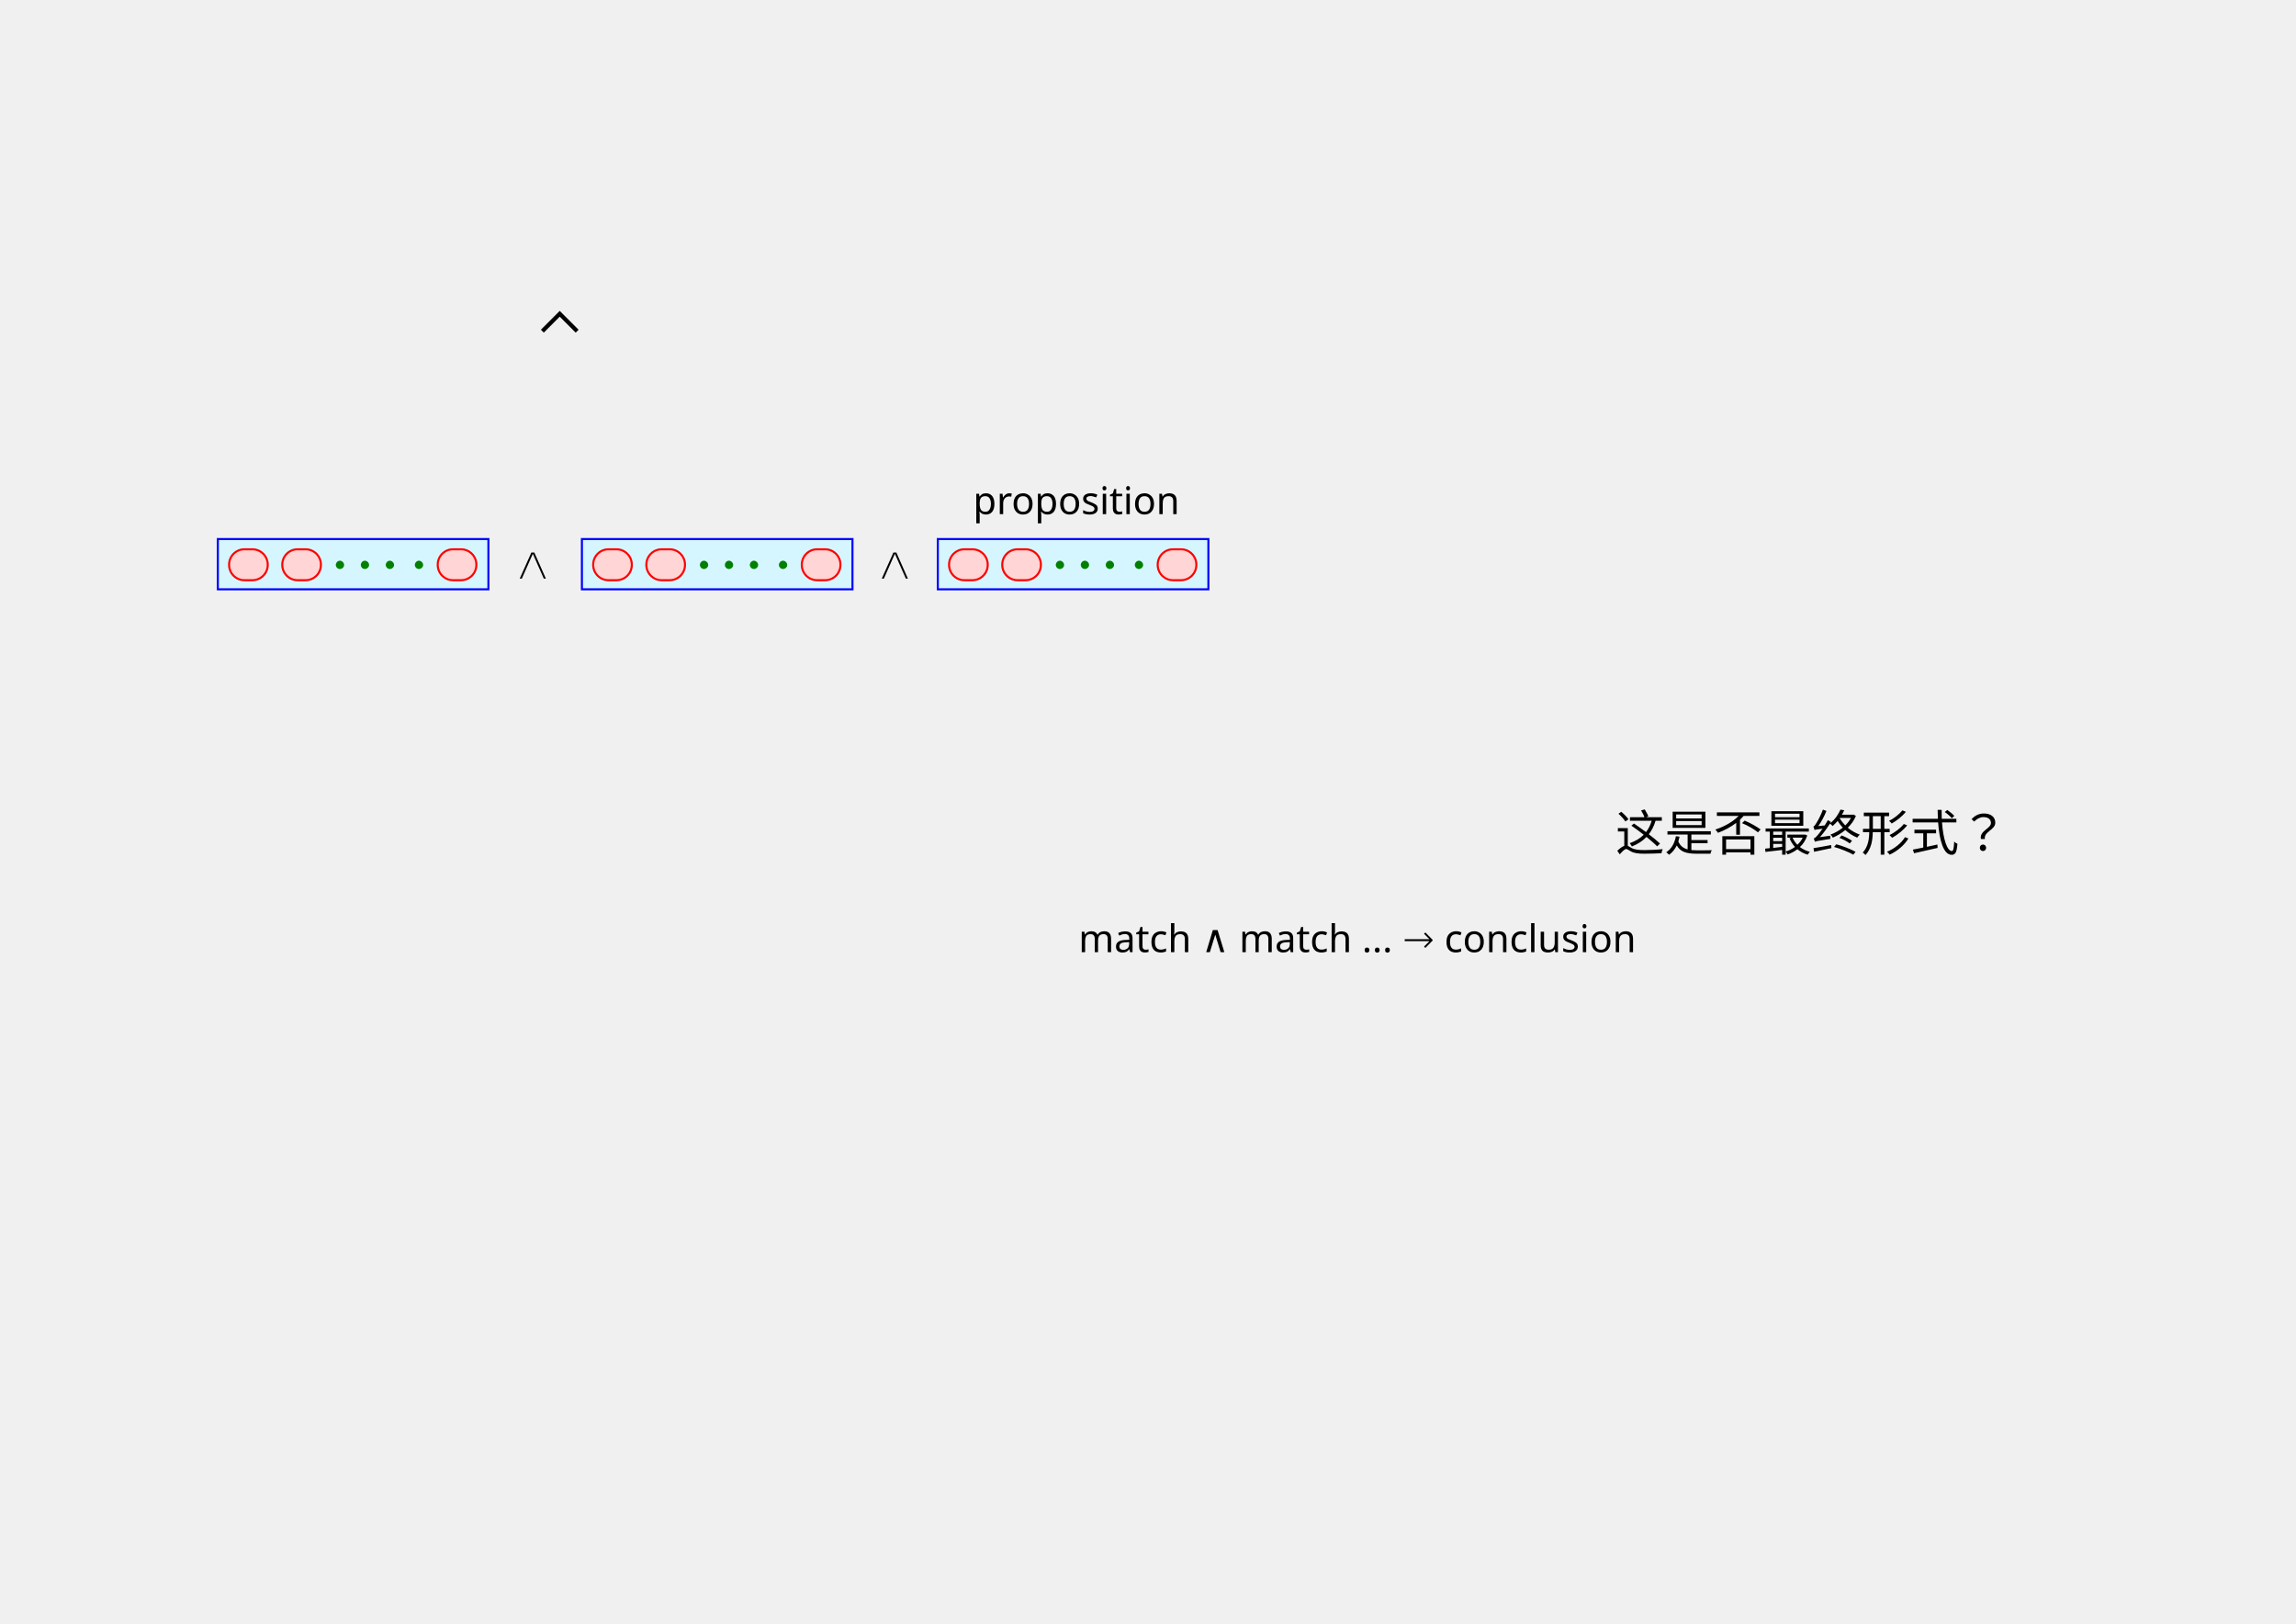
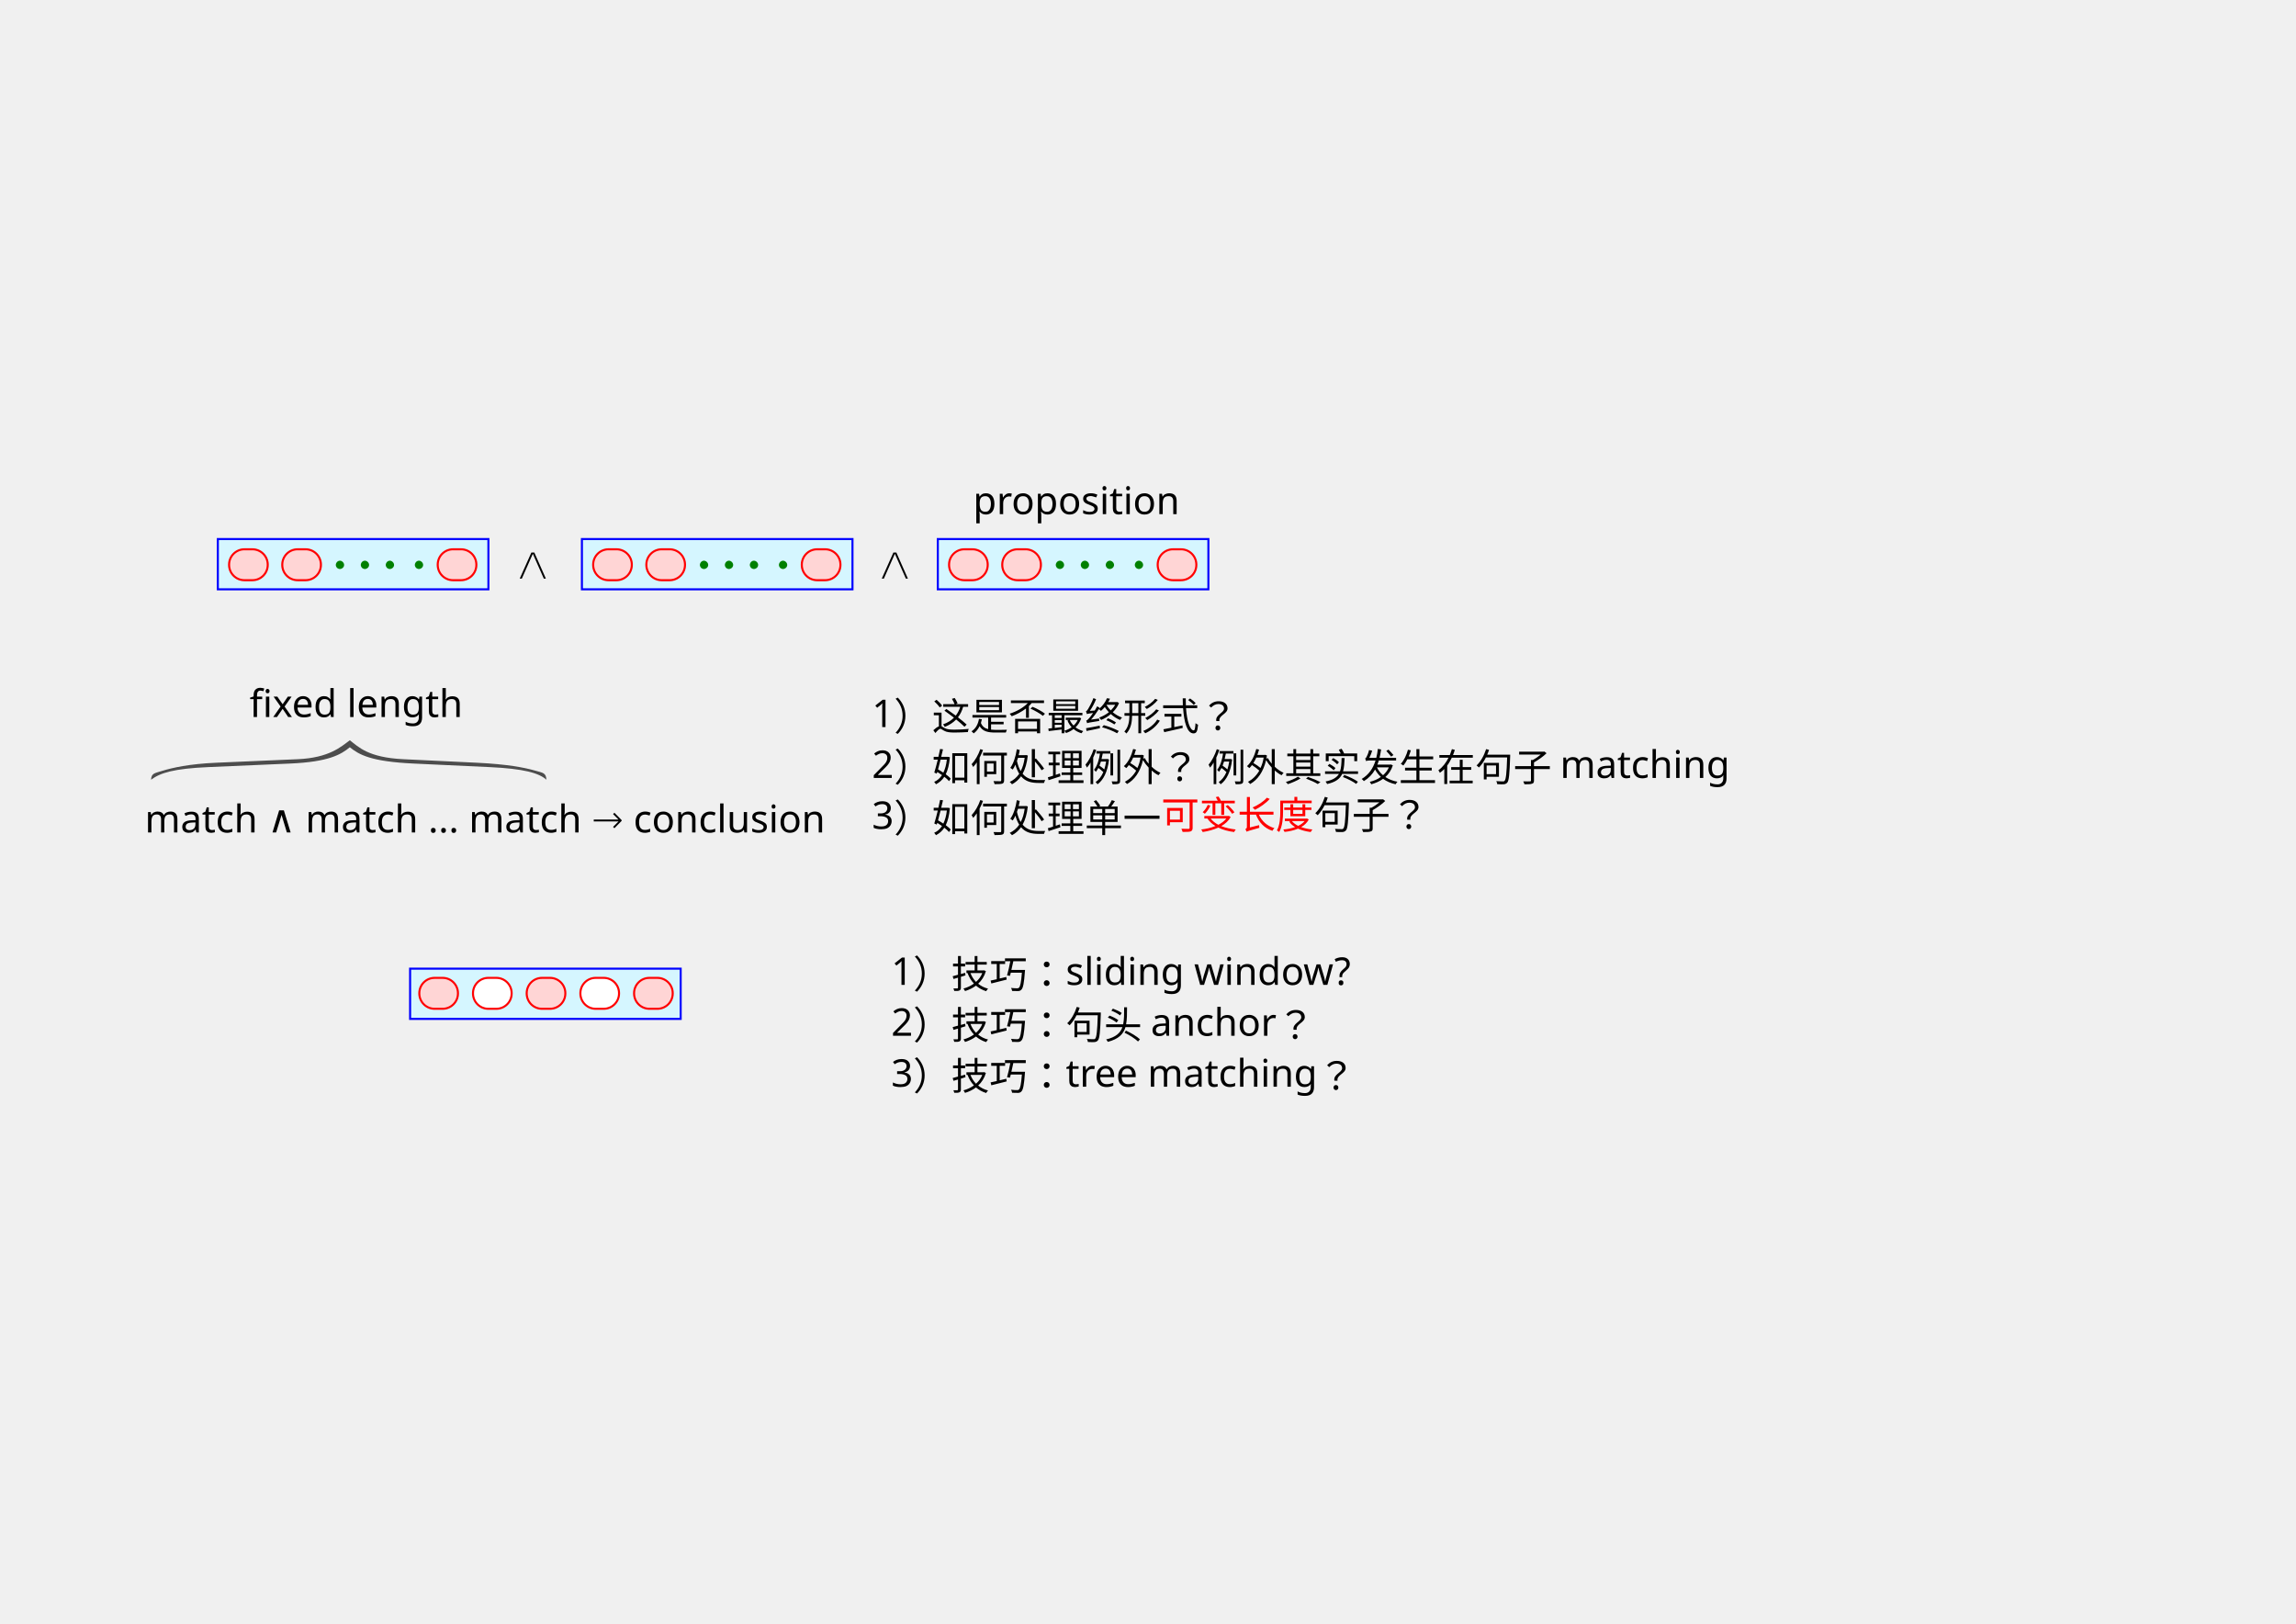
- <svg xmlns="http://www.w3.org/2000/svg" width="297mm" height="210mm" viewBox="0 0 297 210" version="1.1" id="svg1">
+ <svg xmlns="http://www.w3.org/2000/svg" width="297mm" height="210mm" viewBox="0 0 297 210" version="1.1" id="svg1" xml:space="preserve">
  <defs id="defs1">
    <clipPath id="clipPath5942-3-9-4-3-1">
      <path d="M 0,0 H 11 V 9.562 H 0 Z m 0,0" id="path8318-6-1-4-8-7" />
    </clipPath>
    <clipPath id="clipPath5942-3-9-0-3-5-5">
      <path d="M 0,0 H 11 V 9.562 H 0 Z m 0,0" id="path8318-6-1-6-0-6-9" />
    </clipPath>
    <clipPath id="clipPath5942-3-9-0-3-5-5-6">
      <path d="M 0,0 H 11 V 9.562 H 0 Z m 0,0" id="path8318-6-1-6-0-6-9-2" />
    </clipPath>
+     <marker style="overflow:visible" id="Arrow2Send" refX="0" refY="0" orient="auto">
+       <path transform="matrix(-0.3,0,0,-0.3,0.69,0)" d="M 8.719,4.034 -2.207,0.016 8.719,-4.002 c -1.745,2.372 -1.735,5.617 -6e-7,8.035 z" style="fill-rule:evenodd;stroke-width:0.625;stroke-linejoin:round" id="path3909" />
+     </marker>
+     <marker style="overflow:visible" id="Arrow1Lend" refX="0" refY="0" orient="auto">
+       <path transform="matrix(-0.8,0,0,-0.8,-10,0)" style="fill-rule:evenodd;stroke:#000000;stroke-width:1pt" d="M 0,0 5,-5 -12.5,0 5,5 0,0 z" id="path3879" />
+     </marker>
+     <marker style="overflow:visible" id="Arrow2Lend" refX="0" refY="0" orient="auto">
+       <path transform="matrix(-1.1,0,0,-1.1,-1.1,0)" d="M 8.719,4.034 -2.207,0.016 8.719,-4.002 c -1.745,2.372 -1.735,5.617 -6e-7,8.035 z" style="fill-rule:evenodd;stroke-width:0.625;stroke-linejoin:round" id="path3897" />
+     </marker>
+     <marker style="overflow:visible" id="Arrow2Mend" refX="0" refY="0" orient="auto">
+       <path transform="scale(-0.6,-0.6)" d="M 8.719,4.034 -2.207,0.016 8.719,-4.002 c -1.745,2.372 -1.735,5.617 -6e-7,8.035 z" style="fill-rule:evenodd;stroke-width:0.625;stroke-linejoin:round" id="path3903" />
+     </marker>
+     <marker style="overflow:visible" id="Arrow1Mend" refX="0" refY="0" orient="auto">
+       <path transform="matrix(-0.4,0,0,-0.4,-4,0)" style="fill-rule:evenodd;stroke:#000000;stroke-width:1pt" d="M 0,0 5,-5 -12.5,0 5,5 0,0 z" id="path3885" />
+     </marker>
+     <marker style="overflow:visible" id="Arrow2Lend-2" refX="0" refY="0" orient="auto">
+       <path transform="matrix(-1.1,0,0,-1.1,-1.1,0)" d="M 8.719,4.034 -2.207,0.016 8.719,-4.002 c -1.745,2.372 -1.735,5.617 -6e-7,8.035 z" style="fill-rule:evenodd;stroke-width:0.625;stroke-linejoin:round" id="path3897-9" />
+     </marker>
+     <marker style="overflow:visible" id="Arrow2Lend-1" refX="0" refY="0" orient="auto">
+       <path transform="matrix(-1.1,0,0,-1.1,-1.1,0)" d="M 8.719,4.034 -2.207,0.016 8.719,-4.002 c -1.745,2.372 -1.735,5.617 -6e-7,8.035 z" style="fill-rule:evenodd;stroke-width:0.625;stroke-linejoin:round" id="path3897-94" />
+     </marker>
+     <marker style="overflow:visible" id="Arrow2Lend-8" refX="0" refY="0" orient="auto">
+       <path transform="matrix(-1.1,0,0,-1.1,-1.1,0)" d="M 8.719,4.034 -2.207,0.016 8.719,-4.002 c -1.745,2.372 -1.735,5.617 -6e-7,8.035 z" style="fill-rule:evenodd;stroke-width:0.625;stroke-linejoin:round" id="path3897-4" />
+     </marker>
+     <marker style="overflow:visible" id="Arrow2Lend-0" refX="0" refY="0" orient="auto">
+       <path transform="matrix(-1.1,0,0,-1.1,-1.1,0)" d="M 8.719,4.034 -2.207,0.016 8.719,-4.002 c -1.745,2.372 -1.735,5.617 -6e-7,8.035 z" style="fill-rule:evenodd;stroke-width:0.625;stroke-linejoin:round" id="path3897-3" />
+     </marker>
+     <marker style="overflow:visible" id="Arrow2Lend-10" refX="0" refY="0" orient="auto">
+       <path transform="matrix(-1.1,0,0,-1.1,-1.1,0)" d="M 8.719,4.034 -2.207,0.016 8.719,-4.002 c -1.745,2.372 -1.735,5.617 -6e-7,8.035 z" style="fill-rule:evenodd;stroke-width:0.625;stroke-linejoin:round" id="path3897-6" />
+     </marker>
+     <marker style="overflow:visible" id="Arrow2Lend-06" refX="0" refY="0" orient="auto">
+       <path transform="matrix(-1.1,0,0,-1.1,-1.1,0)" d="M 8.719,4.034 -2.207,0.016 8.719,-4.002 c -1.745,2.372 -1.735,5.617 -6e-7,8.035 z" style="fill-rule:evenodd;stroke-width:0.625;stroke-linejoin:round" id="path3897-1" />
+     </marker>
+     <marker style="overflow:visible" id="Arrow2Lend-4" refX="0" refY="0" orient="auto">
+       <path transform="matrix(-1.1,0,0,-1.1,-1.1,0)" d="M 8.719,4.034 -2.207,0.016 8.719,-4.002 c -1.745,2.372 -1.735,5.617 -6e-7,8.035 z" style="fill-rule:evenodd;stroke-width:0.625;stroke-linejoin:round" id="path3897-7" />
+     </marker>
+     <marker style="overflow:visible" id="Arrow2MendS" refX="0" refY="0" orient="auto">
+       <path transform="scale(-0.6,-0.6)" d="M 8.719,4.034 -2.207,0.016 8.719,-4.002 c -1.745,2.372 -1.735,5.617 -6e-7,8.035 z" style="fill:#0000ff;fill-rule:evenodd;stroke:#0000ff;stroke-width:0.625;stroke-linejoin:round" id="path7051" />
+     </marker>
+     <marker style="overflow:visible" id="Arrow2MendSG" refX="0" refY="0" orient="auto">
+       <path transform="scale(-0.6,-0.6)" d="M 8.719,4.034 -2.207,0.016 8.719,-4.002 c -1.745,2.372 -1.735,5.617 -6e-7,8.035 z" style="fill:#ff0000;fill-rule:evenodd;stroke:#ff0000;stroke-width:0.625;stroke-linejoin:round" id="path7329" />
+     </marker>
+     <marker style="overflow:visible" id="Arrow2MendSGT" refX="0" refY="0" orient="auto">
+       <path transform="scale(-0.6,-0.6)" d="M 8.719,4.034 -2.207,0.016 8.719,-4.002 c -1.745,2.372 -1.735,5.617 -6e-7,8.035 z" style="fill:#000000;fill-rule:evenodd;stroke:#000000;stroke-width:0.625;stroke-linejoin:round" id="path4633" />
+     </marker>
  </defs>
  <g id="layer1">
-     <path style="fill:none;stroke:#000000;stroke-width:0.529;stroke-linecap:butt;stroke-linejoin:miter;stroke-miterlimit:4;stroke-dasharray:none;stroke-opacity:1" d="m 70.156,42.832 2.249,-2.249 2.249,2.249" id="path5283-3" />
    <g transform="translate(67.23724,71.20684)" id="g1034-7-2-9-8">
      <g id="g1032-5-7-4-8" transform="matrix(0.352778,0,0,0.352778,-0.336241,0.258542)">
        <g clip-path="url(#clipPath5942-3-9-4-3-1)" clip-rule="nonzero" id="g1030-3-0-8-3">
          <g style="fill:#000000;fill-opacity:1" id="g1028-5-9-1-1">
            <g id="g1026-6-3-2-8" transform="translate(0,9.564)">
              <path style="stroke:none" d="m 6.125,-9.938 c -0.141,-0.297 -0.234,-0.359 -0.391,-0.359 -0.219,0 -0.281,0.125 -0.375,0.359 L 1.062,-0.312 c -0.094,0.219 -0.109,0.266 -0.109,0.344 0,0.188 0.156,0.344 0.344,0.344 0.109,0 0.25,-0.031 0.391,-0.359 l 4.047,-9.125 4.047,9.125 C 9.938,0.375 10.109,0.375 10.172,0.375 c 0.188,0 0.344,-0.156 0.344,-0.344 0,-0.031 0,-0.062 -0.094,-0.266 z m 0,0" id="path1024-2-6-93-9" />
            </g>
          </g>
        </g>
      </g>
    </g>
    <g transform="translate(114.0685,71.20684)" id="g1034-7-2-2-9-6">
      <g id="g1032-5-7-6-0-4" transform="matrix(0.352778,0,0,0.352778,-0.336241,0.258542)">
        <g clip-path="url(#clipPath5942-3-9-0-3-5-5)" clip-rule="nonzero" id="g1030-3-0-1-8-3">
          <g style="fill:#000000;fill-opacity:1" id="g1028-5-9-8-8-3">
            <g id="g1026-6-3-7-5-3" transform="translate(0,9.564)">
              <path style="stroke:none" d="m 6.125,-9.938 c -0.141,-0.297 -0.234,-0.359 -0.391,-0.359 -0.219,0 -0.281,0.125 -0.375,0.359 L 1.062,-0.312 c -0.094,0.219 -0.109,0.266 -0.109,0.344 0,0.188 0.156,0.344 0.344,0.344 0.109,0 0.25,-0.031 0.391,-0.359 l 4.047,-9.125 4.047,9.125 C 9.938,0.375 10.109,0.375 10.172,0.375 c 0.188,0 0.344,-0.156 0.344,-0.344 0,-0.031 0,-0.062 -0.094,-0.266 z m 0,0" id="path1024-2-6-9-0-8" />
            </g>
          </g>
        </g>
      </g>
    </g>
    <g id="g1">
      <rect style="fill:#d5f6ff;stroke:#0000ff;stroke-width:0.265" id="rect4029-2-6-8" width="35" height="6.5" x="121.311" y="69.718" ry="7.6293945e-06" />
      <text xml:space="preserve" style="font-style:normal;font-weight:normal;font-size:10.583px;line-height:1.25;font-family:sans-serif;letter-spacing:0px;word-spacing:0px;fill:#008000;fill-opacity:1;stroke:none;stroke-width:0.265" x="136.492" y="73.422" id="use3951-0-7">
        <tspan id="tspan10" x="136.492" y="73.422" style="font-size:1.411px;fill:#008000;stroke-width:0.265">●</tspan>
      </text>
      <text xml:space="preserve" style="font-style:normal;font-weight:normal;font-size:10.583px;line-height:1.25;font-family:sans-serif;letter-spacing:0px;word-spacing:0px;fill:#008000;fill-opacity:1;stroke:none;stroke-width:0.265" x="139.723" y="73.422" id="use3955-61-4">
        <tspan id="tspan11" x="139.723" y="73.422" style="font-size:1.411px;fill:#008000;stroke-width:0.265">●</tspan>
      </text>
      <text xml:space="preserve" style="font-style:normal;font-weight:normal;font-size:10.583px;line-height:1.25;font-family:sans-serif;letter-spacing:0px;word-spacing:0px;fill:#008000;fill-opacity:1;stroke:none;stroke-width:0.265" x="142.954" y="73.422" id="use3959-5-1">
        <tspan id="tspan12" x="142.954" y="73.422" style="font-size:1.411px;fill:#008000;stroke-width:0.265">●</tspan>
      </text>
      <text xml:space="preserve" style="font-style:normal;font-weight:normal;font-size:10.583px;line-height:1.25;font-family:sans-serif;letter-spacing:0px;word-spacing:0px;fill:#008000;fill-opacity:1;stroke:none;stroke-width:0.265" x="146.714" y="73.422" id="use3963-94-8">
        <tspan id="tspan13" x="146.714" y="73.422" style="font-size:1.411px;fill:#008000;stroke-width:0.265">●</tspan>
      </text>
      <rect id="rect3967-5-3-9-5" width="5" height="4" x="122.767" y="71.041" style="fill:#ffd5d5;stroke:#ff0000;stroke-width:0.265" ry="1.984" />
      <rect id="rect3967-5-3-9-5-3" width="5" height="4" x="129.646" y="71.041" style="fill:#ffd5d5;stroke:#ff0000;stroke-width:0.265" ry="1.984" />
      <rect id="rect3967-5-3-9-5-9" width="5" height="4" x="149.754" y="71.041" style="fill:#ffd5d5;stroke:#ff0000;stroke-width:0.265" ry="1.984" />
    </g>
    <g id="g2" transform="translate(-46.0375)">
      <rect style="fill:#d5f6ff;stroke:#0000ff;stroke-width:0.265" id="rect4029-2-6-8-5" width="35" height="6.5" x="121.311" y="69.718" ry="7.6293945e-06" />
      <text xml:space="preserve" style="font-style:normal;font-weight:normal;font-size:10.583px;line-height:1.25;font-family:sans-serif;letter-spacing:0px;word-spacing:0px;fill:#008000;fill-opacity:1;stroke:none;stroke-width:0.265" x="136.492" y="73.422" id="use3951-0-7-9">
        <tspan id="tspan14" x="136.492" y="73.422" style="font-size:1.411px;fill:#008000;stroke-width:0.265">●</tspan>
      </text>
      <text xml:space="preserve" style="font-style:normal;font-weight:normal;font-size:10.583px;line-height:1.25;font-family:sans-serif;letter-spacing:0px;word-spacing:0px;fill:#008000;fill-opacity:1;stroke:none;stroke-width:0.265" x="139.723" y="73.422" id="use3955-61-4-4">
        <tspan id="tspan15" x="139.723" y="73.422" style="font-size:1.411px;fill:#008000;stroke-width:0.265">●</tspan>
      </text>
      <text xml:space="preserve" style="font-style:normal;font-weight:normal;font-size:10.583px;line-height:1.25;font-family:sans-serif;letter-spacing:0px;word-spacing:0px;fill:#008000;fill-opacity:1;stroke:none;stroke-width:0.265" x="142.954" y="73.422" id="use3959-5-1-6">
        <tspan id="tspan16" x="142.954" y="73.422" style="font-size:1.411px;fill:#008000;stroke-width:0.265">●</tspan>
      </text>
      <text xml:space="preserve" style="font-style:normal;font-weight:normal;font-size:10.583px;line-height:1.25;font-family:sans-serif;letter-spacing:0px;word-spacing:0px;fill:#008000;fill-opacity:1;stroke:none;stroke-width:0.265" x="146.714" y="73.422" id="use3963-94-8-9">
        <tspan id="tspan17" x="146.714" y="73.422" style="font-size:1.411px;fill:#008000;stroke-width:0.265">●</tspan>
      </text>
      <rect id="rect3967-5-3-9-5-2" width="5" height="4" x="122.767" y="71.041" style="fill:#ffd5d5;stroke:#ff0000;stroke-width:0.265" ry="1.984" />
      <rect id="rect3967-5-3-9-5-3-2" width="5" height="4" x="129.646" y="71.041" style="fill:#ffd5d5;stroke:#ff0000;stroke-width:0.265" ry="1.984" />
      <rect id="rect3967-5-3-9-5-9-4" width="5" height="4" x="149.754" y="71.041" style="fill:#ffd5d5;stroke:#ff0000;stroke-width:0.265" ry="1.984" />
    </g>
    <text xml:space="preserve" style="font-weight:300;font-size:4.939px;line-height:1.25;font-family:'Alibaba PuHuiTi';-inkscape-font-specification:'Alibaba PuHuiTi, Light';letter-spacing:0px;word-spacing:0px;stroke-width:0.265" x="125.866" y="66.499" id="text1">
      <tspan id="tspan1" style="font-size:4.939px;stroke-width:0.265" x="125.866" y="66.499">proposition</tspan>
    </text>
    <g id="g2-8" transform="translate(-93.13334)">
      <rect style="fill:#d5f6ff;stroke:#0000ff;stroke-width:0.265" id="rect4029-2-6-8-1" width="35" height="6.5" x="121.311" y="69.718" ry="7.6293945e-06" />
      <text xml:space="preserve" style="font-style:normal;font-weight:normal;font-size:10.583px;line-height:1.25;font-family:sans-serif;letter-spacing:0px;word-spacing:0px;fill:#008000;fill-opacity:1;stroke:none;stroke-width:0.265" x="136.492" y="73.422" id="use3951-0-7-2">
        <tspan id="tspan18" x="136.492" y="73.422" style="font-size:1.411px;fill:#008000;stroke-width:0.265">●</tspan>
      </text>
      <text xml:space="preserve" style="font-style:normal;font-weight:normal;font-size:10.583px;line-height:1.25;font-family:sans-serif;letter-spacing:0px;word-spacing:0px;fill:#008000;fill-opacity:1;stroke:none;stroke-width:0.265" x="139.723" y="73.422" id="use3955-61-4-8">
        <tspan id="tspan19" x="139.723" y="73.422" style="font-size:1.411px;fill:#008000;stroke-width:0.265">●</tspan>
      </text>
      <text xml:space="preserve" style="font-style:normal;font-weight:normal;font-size:10.583px;line-height:1.25;font-family:sans-serif;letter-spacing:0px;word-spacing:0px;fill:#008000;fill-opacity:1;stroke:none;stroke-width:0.265" x="142.954" y="73.422" id="use3959-5-1-9">
        <tspan id="tspan20" x="142.954" y="73.422" style="font-size:1.411px;fill:#008000;stroke-width:0.265">●</tspan>
      </text>
      <text xml:space="preserve" style="font-style:normal;font-weight:normal;font-size:10.583px;line-height:1.25;font-family:sans-serif;letter-spacing:0px;word-spacing:0px;fill:#008000;fill-opacity:1;stroke:none;stroke-width:0.265" x="146.714" y="73.422" id="use3963-94-8-3">
        <tspan id="tspan21" x="146.714" y="73.422" style="font-size:1.411px;fill:#008000;stroke-width:0.265">●</tspan>
      </text>
      <rect id="rect3967-5-3-9-5-6" width="5" height="4" x="122.767" y="71.041" style="fill:#ffd5d5;stroke:#ff0000;stroke-width:0.265" ry="1.984" />
      <rect id="rect3967-5-3-9-5-3-8" width="5" height="4" x="129.646" y="71.041" style="fill:#ffd5d5;stroke:#ff0000;stroke-width:0.265" ry="1.984" />
      <rect id="rect3967-5-3-9-5-9-0" width="5" height="4" x="149.754" y="71.041" style="fill:#ffd5d5;stroke:#ff0000;stroke-width:0.265" ry="1.984" />
    </g>
-     <text xml:space="preserve" style="font-weight:300;font-size:4.939px;line-height:1.25;font-family:'Alibaba PuHuiTi';-inkscape-font-specification:'Alibaba PuHuiTi, Light';letter-spacing:0px;word-spacing:0px;stroke-width:0.265" x="139.508" y="123.143" id="text25">
-       <tspan id="tspan25" style="font-size:4.939px;stroke-width:0.265" x="139.508" y="123.143">match ∧ match ... → conclusion</tspan>
+     <rect style="fill:#d5f6ff;stroke:#0000ff;stroke-width:0.265" id="rect4029-2-6-8-1-1" width="35" height="6.5" x="53.049" y="125.28" ry="7.6293945e-06" />
+     <rect id="rect3967-5-3-9-5-6-6" width="5" height="4" x="54.24" y="126.471" style="fill:#ffd5d5;stroke:#ff0000;stroke-width:0.265" ry="1.984" />
+     <rect id="rect3967-5-3-9-5-6-6-9" width="5" height="4" x="75.076" y="126.471" style="fill:#ffffff;stroke:#ff0000;stroke-width:0.265" ry="1.984" />
+     <rect id="rect3967-5-3-9-5-6-6-93" width="5" height="4" x="82.021" y="126.471" style="fill:#ffd5d5;stroke:#ff0000;stroke-width:0.265" ry="1.984" />
+     <rect id="rect3967-5-3-9-5-3-8-7" width="5" height="4" x="61.185" y="126.471" style="fill:#ffffff;stroke:#ff0000;stroke-width:0.265" ry="1.984" />
+     <rect id="rect3967-5-3-9-5-9-0-3" width="5" height="4" x="68.13" y="126.471" style="fill:#ffd5d5;stroke:#ff0000;stroke-width:0.265" ry="1.984" />
+     <text xml:space="preserve" style="font-weight:300;font-size:4.939px;line-height:1.25;font-family:'Alibaba PuHuiTi';-inkscape-font-specification:'Alibaba PuHuiTi, Light';letter-spacing:0px;word-spacing:0px;stroke-width:0.265" x="18.725" y="107.665" id="text25">
+       <tspan id="tspan25" style="font-style:normal;font-variant:normal;font-weight:300;font-stretch:normal;font-size:4.939px;font-family:'Alibaba Sans';-inkscape-font-specification:'Alibaba Sans, Light';font-variant-ligatures:normal;font-variant-caps:normal;font-variant-numeric:normal;font-variant-east-asian:normal;stroke-width:0.265" x="18.725" y="107.665">match ∧ match ... match → conclusion</tspan>
    </text>
-     <text xml:space="preserve" style="font-weight:300;font-size:6.35px;line-height:1.25;font-family:'Alibaba PuHuiTi';-inkscape-font-specification:'Alibaba PuHuiTi, Light';letter-spacing:0px;word-spacing:0px;stroke-width:0.265" x="208.97" y="110.04" id="text26">
-       <tspan id="tspan26" style="stroke-width:0.265" x="208.97" y="110.04">这是否最终形式？</tspan>
+     <text xml:space="preserve" style="font-weight:300;font-size:6.35px;line-height:1;font-family:'Alibaba PuHuiTi';-inkscape-font-specification:'Alibaba PuHuiTi, Light';letter-spacing:0px;word-spacing:0px;stroke-width:0.265" x="112.794" y="94.033" id="text26">
+       <tspan id="tspan26" style="font-style:normal;font-variant:normal;font-weight:300;font-stretch:normal;font-size:4.939px;line-height:1;font-family:Sans;-inkscape-font-specification:'Sans, Light';font-variant-ligatures:normal;font-variant-caps:normal;font-variant-numeric:normal;font-variant-east-asian:normal;stroke-width:0.265" x="112.794" y="94.033">1）这是否最终形式？</tspan>
+       <tspan style="font-style:normal;font-variant:normal;font-weight:300;font-stretch:normal;font-size:4.939px;line-height:1;font-family:Sans;-inkscape-font-specification:'Sans, Light';font-variant-ligatures:normal;font-variant-caps:normal;font-variant-numeric:normal;font-variant-east-asian:normal;stroke-width:0.265" x="112.794" y="100.617" id="tspan7">2）如何处理例外？ 例外其实发生在句子 matching</tspan>
+       <tspan style="font-style:normal;font-variant:normal;font-weight:300;font-stretch:normal;font-size:4.939px;line-height:1;font-family:Sans;-inkscape-font-specification:'Sans, Light';font-variant-ligatures:normal;font-variant-caps:normal;font-variant-numeric:normal;font-variant-east-asian:normal;stroke-width:0.265" x="112.794" y="107.201" id="tspan8">3）如何处理单一<tspan style="font-style:normal;font-variant:normal;font-weight:normal;font-stretch:normal;font-family:Sans;-inkscape-font-specification:Sans;fill:#ff0000" id="tspan22">可变长度</tspan>句子？</tspan>
+       <tspan style="font-style:normal;font-variant:normal;font-weight:300;font-stretch:normal;font-size:4.939px;line-height:1;font-family:Sans;-inkscape-font-specification:'Sans, Light';font-variant-ligatures:normal;font-variant-caps:normal;font-variant-numeric:normal;font-variant-east-asian:normal;stroke-width:0.265" x="112.794" y="113.785" id="tspan9" />
+     </text>
+     <text xml:space="preserve" style="font-weight:300;font-size:6.35px;line-height:1;font-family:'Alibaba PuHuiTi';-inkscape-font-specification:'Alibaba PuHuiTi, Light';letter-spacing:0px;word-spacing:0px;stroke-width:0.265" x="115.28" y="127.376" id="text26-5">
+       <tspan id="tspan26-0" style="font-style:normal;font-variant:normal;font-weight:300;font-stretch:normal;font-size:4.939px;line-height:1;font-family:Sans;-inkscape-font-specification:'Sans, Light';font-variant-ligatures:normal;font-variant-caps:normal;font-variant-numeric:normal;font-variant-east-asian:normal;stroke-width:0.265" x="115.28" y="127.376">1）技巧：sliding window?</tspan>
+       <tspan style="font-style:normal;font-variant:normal;font-weight:300;font-stretch:normal;font-size:4.939px;line-height:1;font-family:Sans;-inkscape-font-specification:'Sans, Light';font-variant-ligatures:normal;font-variant-caps:normal;font-variant-numeric:normal;font-variant-east-asian:normal;stroke-width:0.265" x="115.28" y="133.96" id="tspan23">2）技巧：句头 anchor？</tspan>
+       <tspan style="font-style:normal;font-variant:normal;font-weight:300;font-stretch:normal;font-size:4.939px;line-height:1;font-family:Sans;-inkscape-font-specification:'Sans, Light';font-variant-ligatures:normal;font-variant-caps:normal;font-variant-numeric:normal;font-variant-east-asian:normal;stroke-width:0.265" x="115.28" y="140.544" id="tspan28">3）技巧：tree matching？</tspan>
+     </text>
+     <path id="path7003" style="font-style:normal;font-variant:normal;font-weight:normal;font-stretch:normal;font-size:300px;line-height:125%;font-family:'TeX Gyre Pagella';-inkscape-font-specification:'TeX Gyre Pagella';text-align:center;letter-spacing:0px;word-spacing:0px;writing-mode:lr-tb;text-anchor:middle;fill:#4d4d4d;fill-opacity:1;stroke:none;stroke-width:0.102" d="m 70.683,100.846 c -0.965,-0.865 -2.898,-1.426 -7.379,-1.635 l -9.82,-0.458 c -5.502,-0.257 -7.039,-1.143 -8.231,-2.107 -1.135,0.936 -2.727,1.89 -7.72,2.107 l -10.558,0.458 c -4.482,0.194 -6.244,0.741 -7.436,1.635 0.057,-0.865 0.454,-0.832 1.476,-1.158 1.306,-0.397 3.465,-0.889 6.925,-1.039 l 10.558,-0.458 c 4.085,-0.177 5.62,-1.615 6.755,-2.451 1.135,0.879 2.387,2.233 6.925,2.451 l 9.536,0.458 c 3.914,0.188 6.13,0.628 7.436,0.997 1.079,0.312 1.476,0.279 1.533,1.201" />
+     <text xml:space="preserve" style="font-weight:300;font-size:4.939px;line-height:1.25;font-family:'Alibaba Sans';-inkscape-font-specification:'Alibaba Sans, Light';letter-spacing:0px;word-spacing:0px;stroke-width:0.265" x="32.279" y="92.736" id="text2">
+       <tspan id="tspan2" style="font-size:4.939px;stroke-width:0.265" x="32.279" y="92.736">fixed length</tspan>
+     </text>
+     <text xml:space="preserve" style="font-size:4.939px;line-height:1.25;font-family:'Alibaba Sans';-inkscape-font-specification:'Alibaba Sans, Normal';letter-spacing:0px;word-spacing:0px;stroke-width:0.265" x="172.773" y="101.6" id="text3">
+       <tspan id="tspan3" style="font-style:normal;font-variant:normal;font-weight:300;font-stretch:normal;font-size:4.939px;font-family:Sans;-inkscape-font-specification:'Sans, Light';font-variant-ligatures:normal;font-variant-caps:normal;font-variant-numeric:normal;font-variant-east-asian:normal;stroke-width:0.265" x="172.773" y="101.6" />
+     </text>
+     <text xml:space="preserve" style="font-size:4.939px;line-height:1.25;font-family:'Alibaba Sans';-inkscape-font-specification:'Alibaba Sans, Normal';letter-spacing:0px;word-spacing:0px;stroke-width:0.265" x="200.554" y="95.25" id="text4">
+       <tspan id="tspan4" style="stroke-width:0.265" x="200.554" y="95.25" />
+     </text>
+     <text xml:space="preserve" style="font-size:4.939px;line-height:1.25;font-family:'Alibaba Sans';-inkscape-font-specification:'Alibaba Sans Light';letter-spacing:0px;word-spacing:0px;stroke-width:0.265;font-weight:300;font-style:normal;font-stretch:normal;font-variant:normal" x="186.399" y="93.266" id="text5">
+       <tspan id="tspan5" style="stroke-width:0.265;-inkscape-font-specification:'Alibaba Sans Light';font-family:'Alibaba Sans';font-weight:300;font-style:normal;font-stretch:normal;font-variant:normal" x="186.399" y="93.266" />
    </text>
  </g>
</svg>
